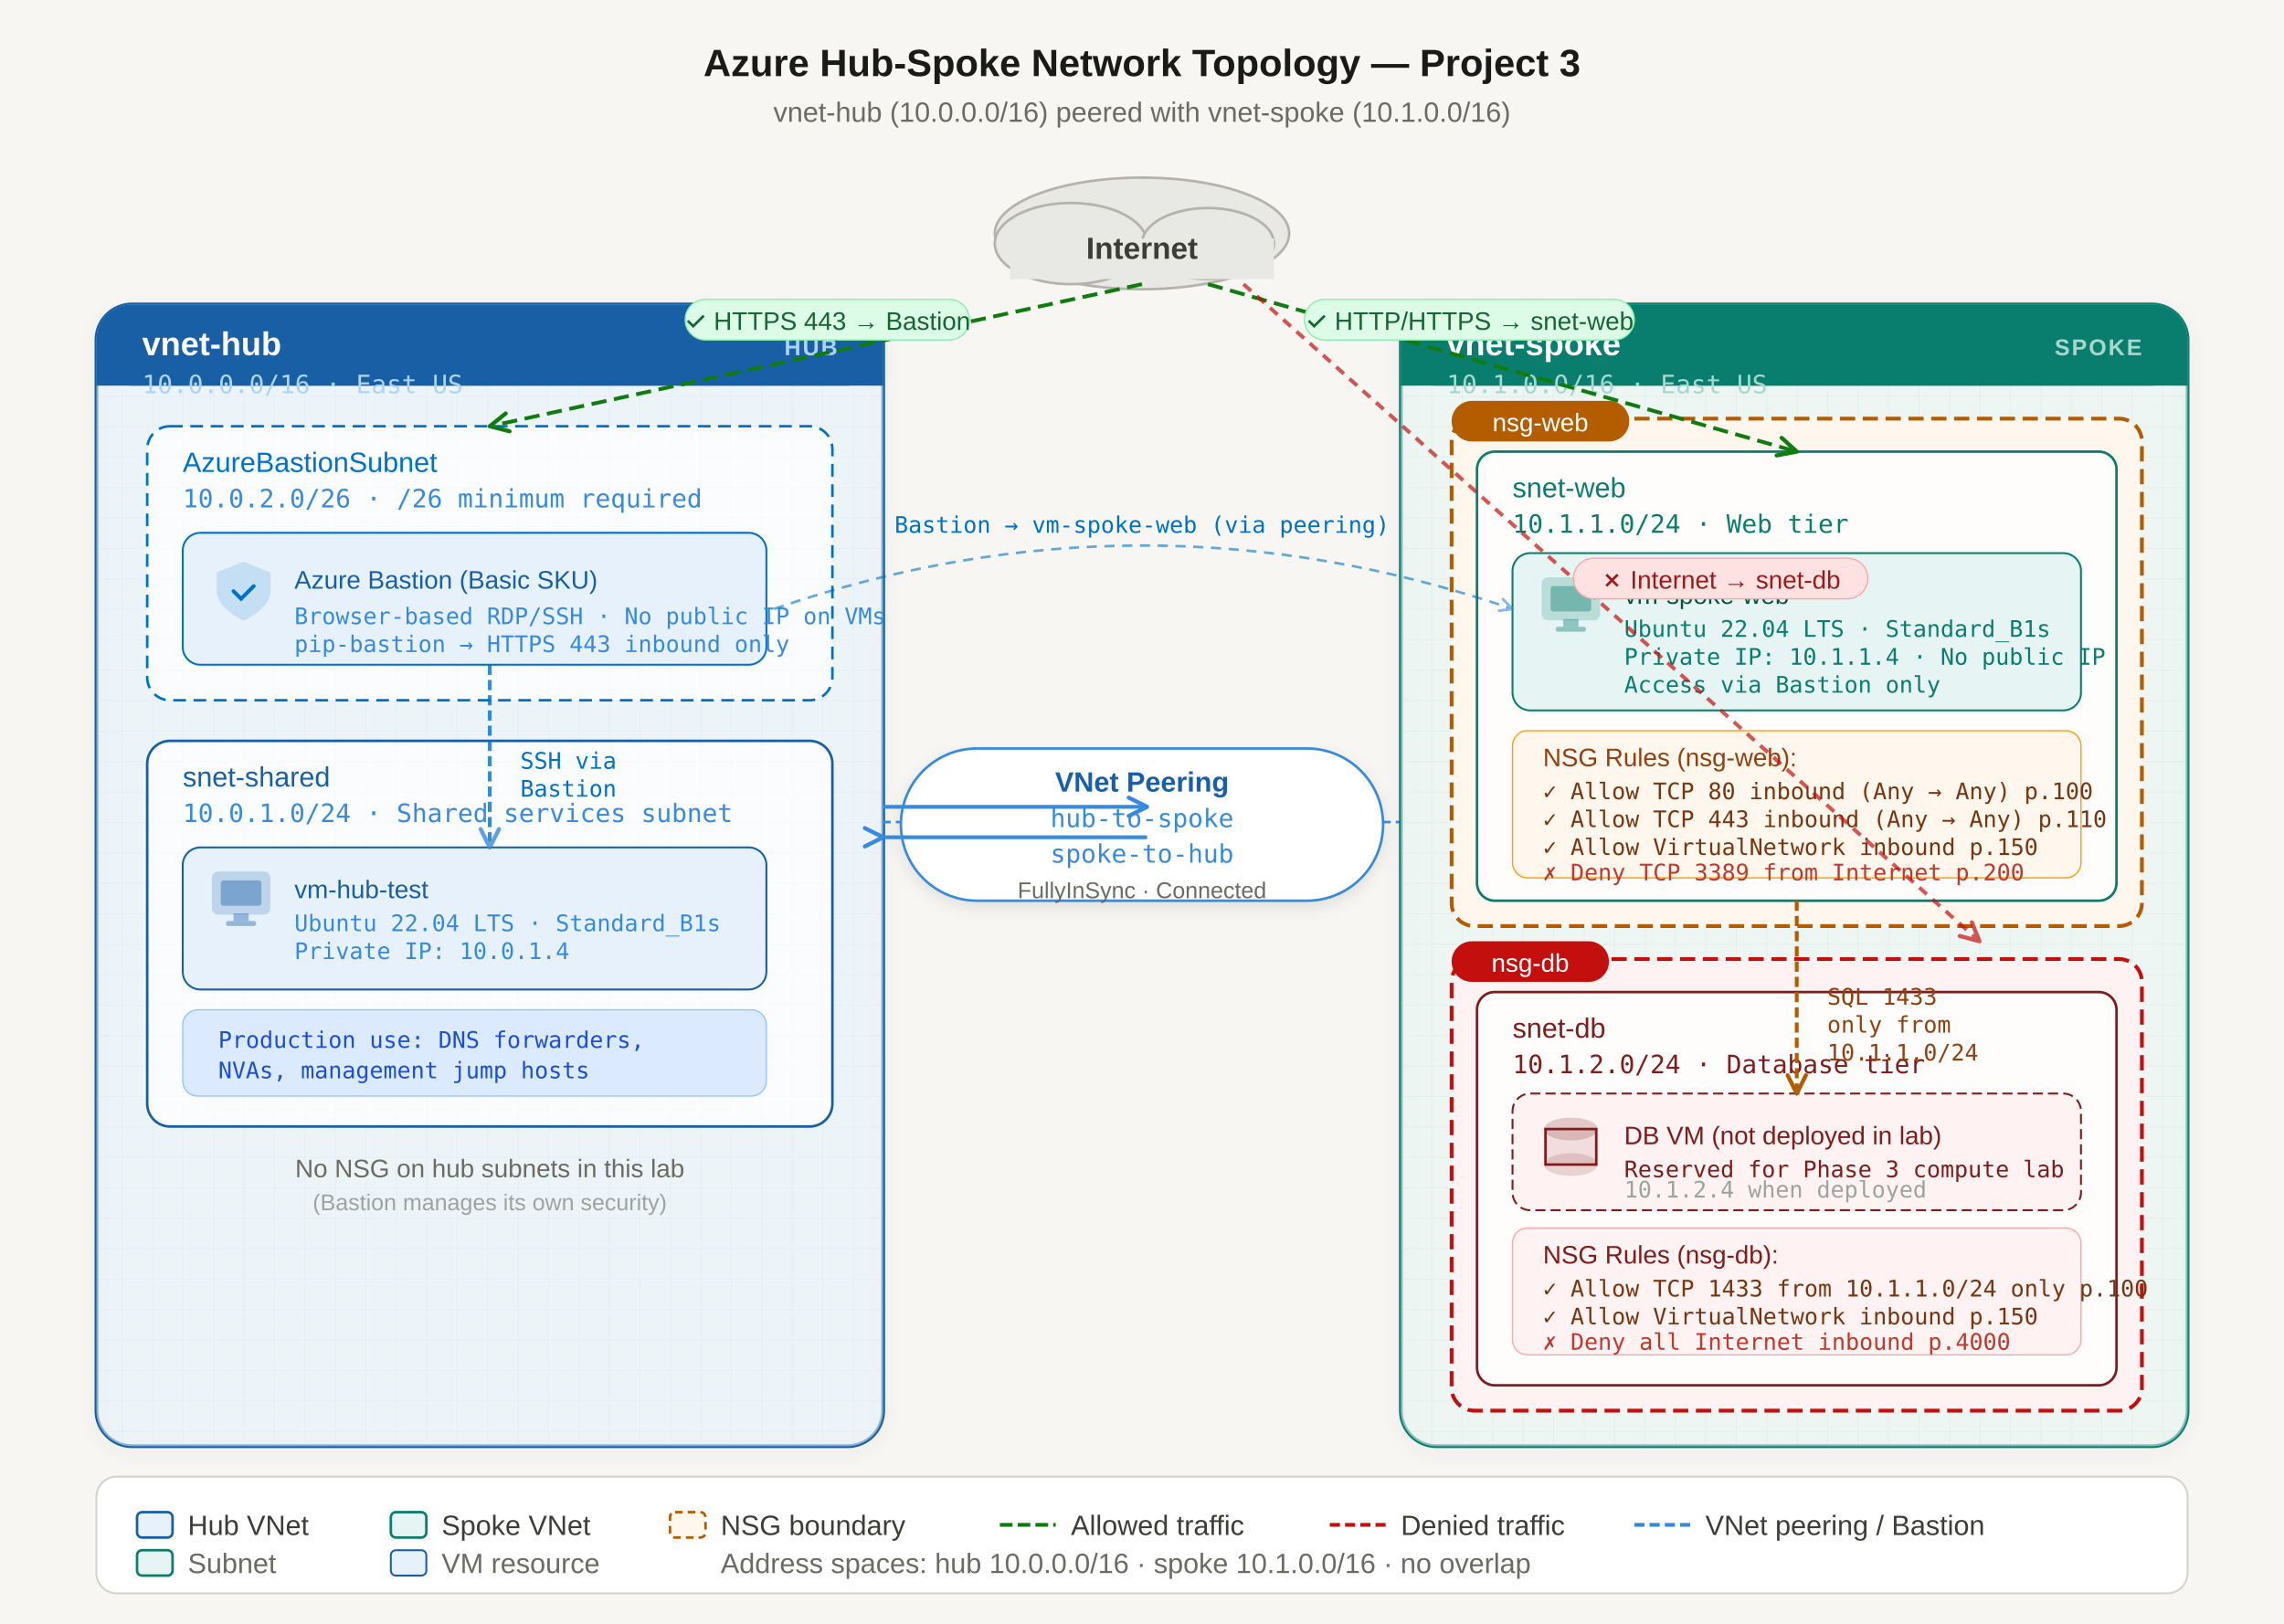
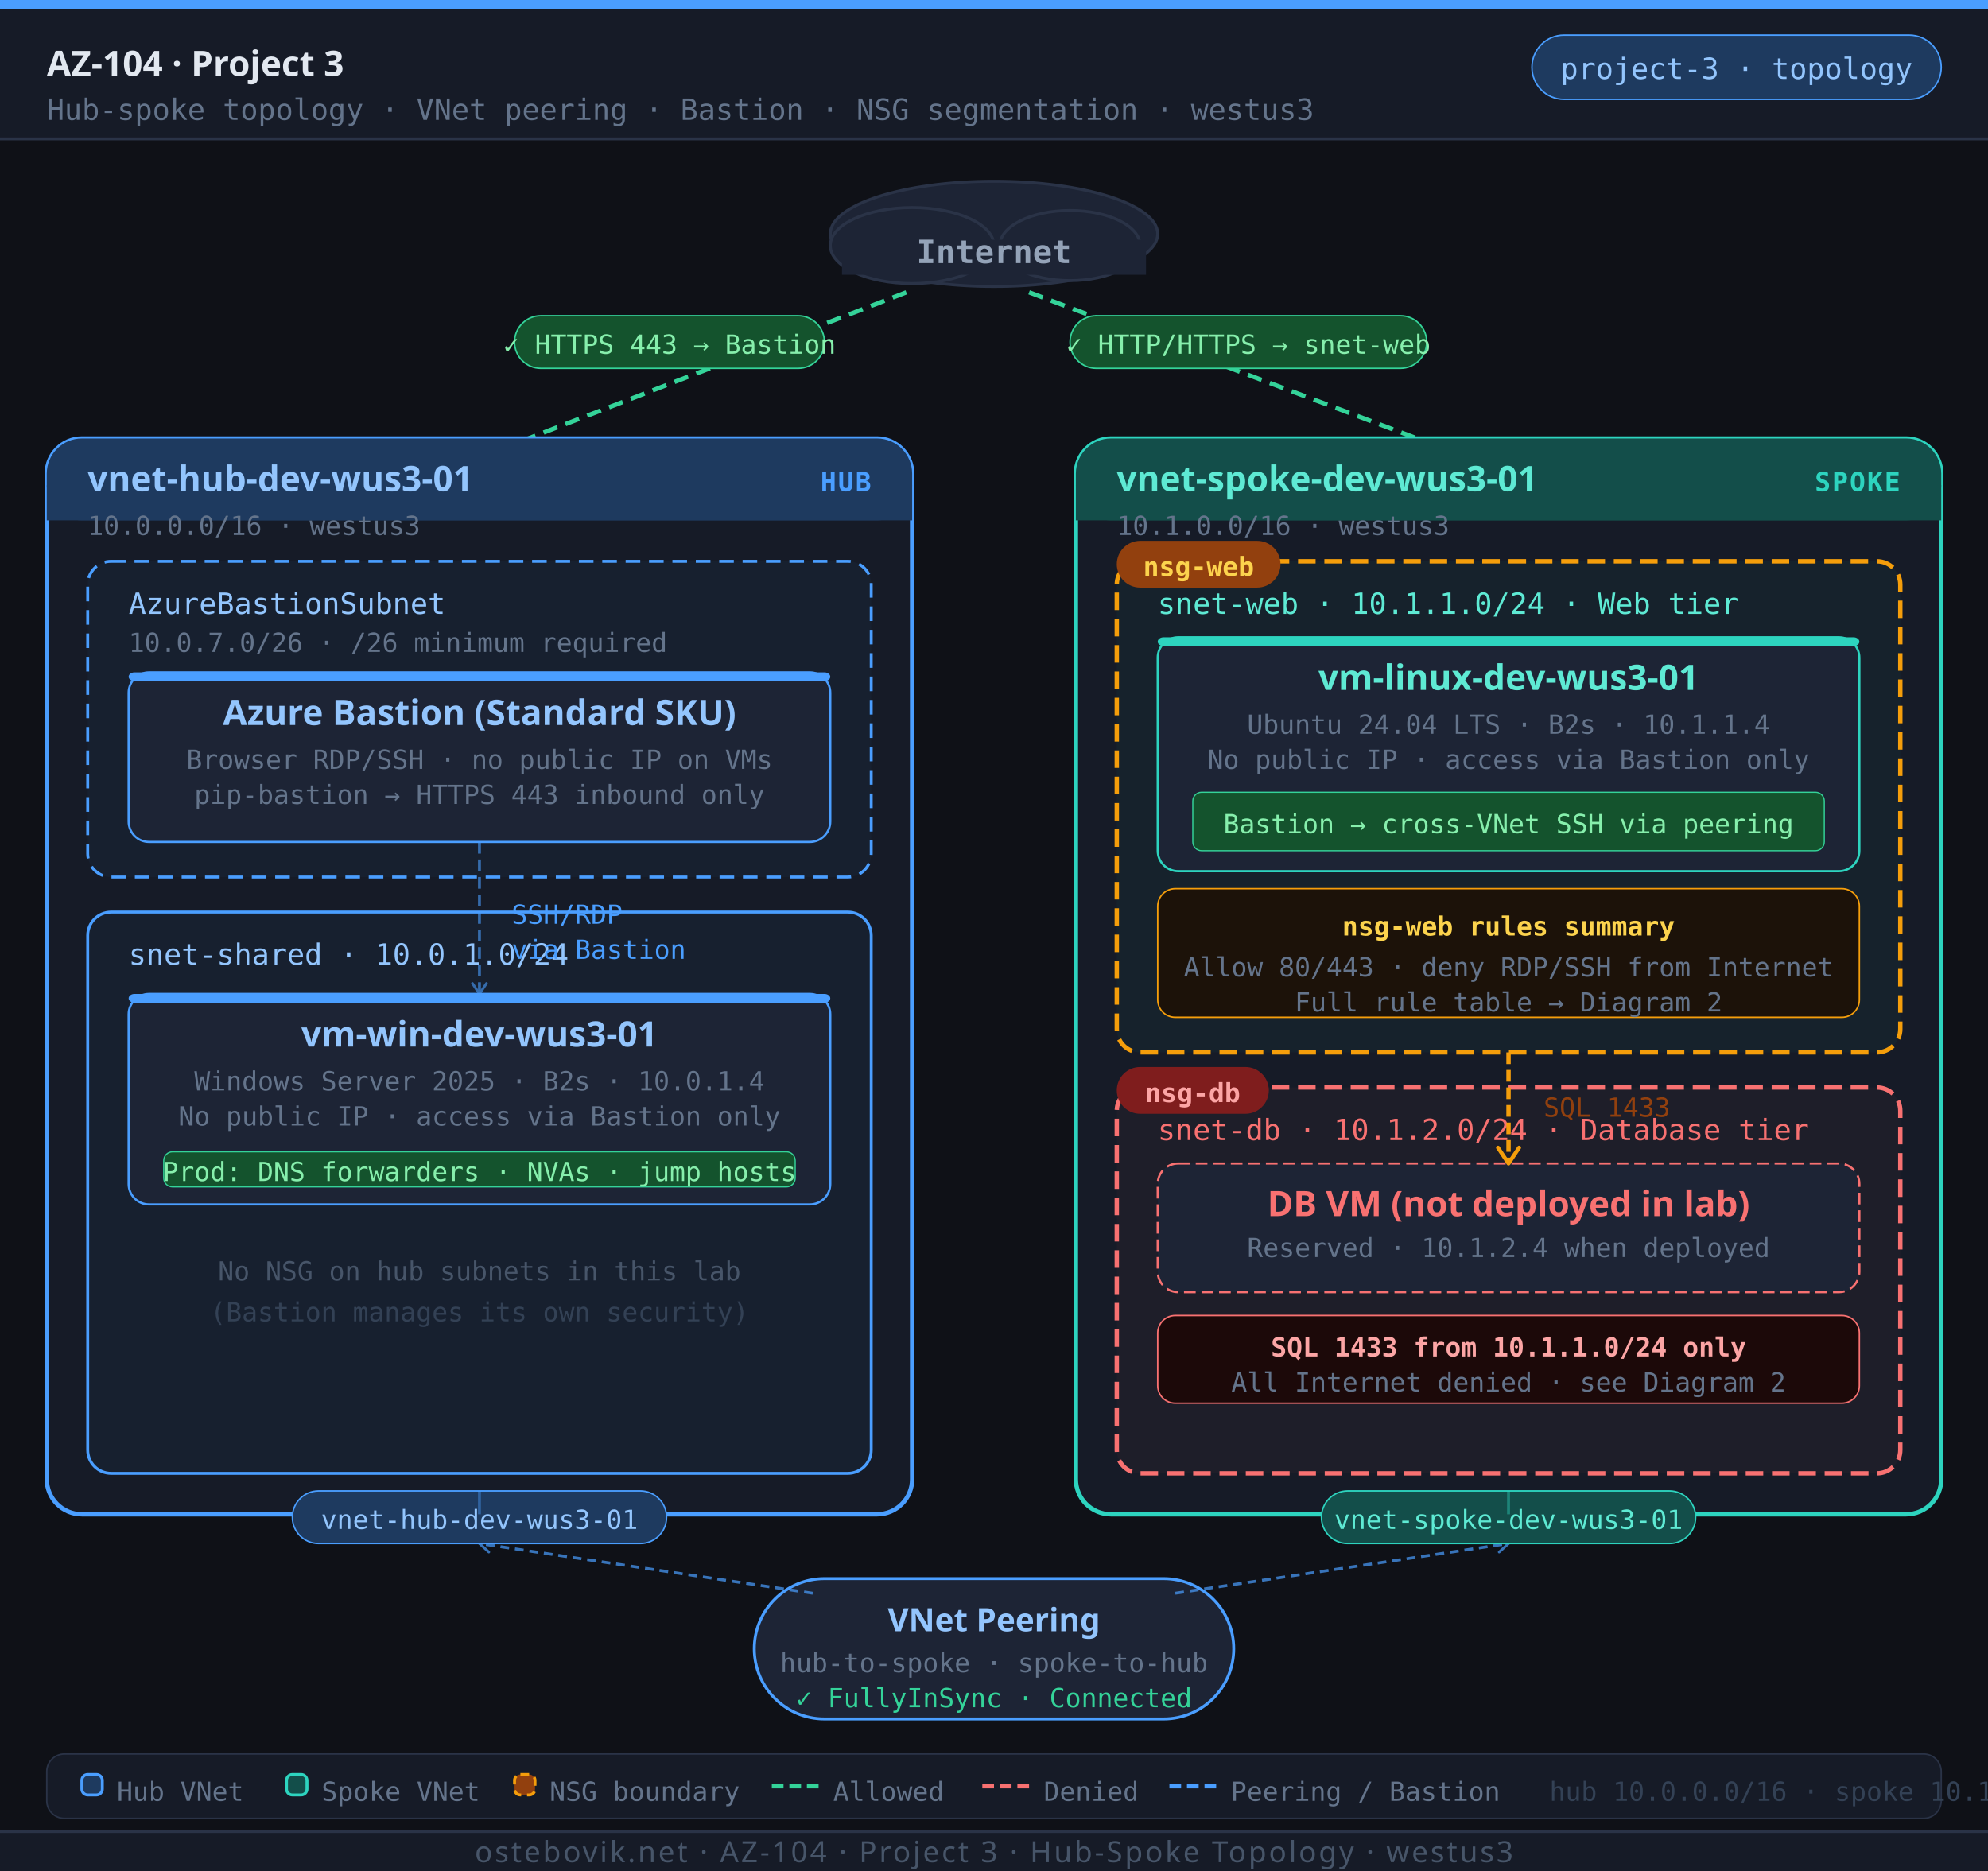
- <svg xmlns="http://www.w3.org/2000/svg" viewBox="0 0 900 640" role="img">
+ <svg xmlns="http://www.w3.org/2000/svg" viewBox="0 0 680 640" role="img" width="100%">
  <defs>
-     <marker id="arr-blue" viewBox="0 0 10 10" refX="9" refY="5" markerWidth="6" markerHeight="6" orient="auto">
-       <path d="M1 1L9 5L1 9" fill="none" stroke="#378ADD" stroke-width="1.8" stroke-linecap="round" stroke-linejoin="round" />
+     <marker id="arr" viewBox="0 0 10 10" refX="8" refY="5" markerWidth="6" markerHeight="6" orient="auto-start-reverse">
+       <path d="M2 1L8 5L2 9" fill="none" stroke="context-stroke" stroke-width="1.5" stroke-linecap="round" stroke-linejoin="round" />
    </marker>
-     <marker id="arr-blue-rev" viewBox="0 0 10 10" refX="1" refY="5" markerWidth="6" markerHeight="6" orient="auto">
-       <path d="M9 1L1 5L9 9" fill="none" stroke="#378ADD" stroke-width="1.8" stroke-linecap="round" stroke-linejoin="round" />
-     </marker>
-     <marker id="arr-green" viewBox="0 0 10 10" refX="9" refY="5" markerWidth="6" markerHeight="6" orient="auto">
-       <path d="M1 1L9 5L1 9" fill="none" stroke="#107c10" stroke-width="1.8" stroke-linecap="round" stroke-linejoin="round" />
-     </marker>
-     <marker id="arr-orange" viewBox="0 0 10 10" refX="9" refY="5" markerWidth="6" markerHeight="6" orient="auto">
-       <path d="M1 1L9 5L1 9" fill="none" stroke="#b35c00" stroke-width="1.8" stroke-linecap="round" stroke-linejoin="round" />
-     </marker>
-     <marker id="arr-red" viewBox="0 0 10 10" refX="9" refY="5" markerWidth="6" markerHeight="6" orient="auto">
-       <path d="M1 1L9 5L1 9" fill="none" stroke="#c40f0f" stroke-width="1.8" stroke-linecap="round" stroke-linejoin="round" />
-     </marker>
-     <filter id="shadow" x="-5%" y="-5%" width="115%" height="125%">
-       <feDropShadow dx="0" dy="2" stdDeviation="3" flood-color="#00000018" />
-     </filter>
-     <pattern id="grid-blue" width="12" height="12" patternUnits="userSpaceOnUse">
-       <path d="M12 0H0V12" fill="none" stroke="#378ADD" stroke-width="0.3" opacity="0.25" />
-     </pattern>
-     <pattern id="grid-teal" width="12" height="12" patternUnits="userSpaceOnUse">
-       <path d="M12 0H0V12" fill="none" stroke="#0a7e6e" stroke-width="0.3" opacity="0.25" />
-     </pattern>
    <style>
-       text { font-family: -apple-system, BlinkMacSystemFont, "Segoe UI", Arial, sans-serif; }
-       .vnet-label  { font-size:13px; font-weight:600; }
-       .subnet-label{ font-size:11px; font-weight:500; }
-       .cidr        { font-size:10px; font-family: "SF Mono", "Fira Mono", monospace; }
-       .nsg-label   { font-size:10px; font-weight:500; }
-       .vm-label    { font-size:10px; font-weight:500; }
-       .vm-ip       { font-size:9px;  font-family: "SF Mono", "Fira Mono", monospace; }
-       .flow-label  { font-size:10px; font-weight:500; }
-       .legend-txt  { font-size:11px; }
-       .section-tag { font-size:9px;  font-weight:600; letter-spacing:.08em; }
+       text { font-family: 'IBM Plex Mono', 'Consolas', monospace; }
+       .sans { font-family: 'Syne', 'Segoe UI', system-ui, sans-serif; }
+       .cap  { font-size: 10px; fill: #475569; letter-spacing: 0.08em; }
+       .nm   { font-size: 12px; font-weight: 600; }
+       .sub  { font-size: 10px; }
+       .row  { font-size: 9px; }
    </style>
  </defs>
-   <rect width="900" height="640" fill="#f7f6f2" />
-   <text x="450" y="30" text-anchor="middle" style="font-size:15px;font-weight:600;fill:#1a1a18;">Azure Hub-Spoke Network Topology — Project 3</text>
-   <text x="450" y="48" text-anchor="middle" style="font-size:11px;fill:#6b6b64;">vnet-hub (10.0.0.0/16) peered with vnet-spoke (10.1.0.0/16)</text>
-   <g transform="translate(388,64)">
-     <ellipse cx="62" cy="28" rx="58" ry="22" fill="#e8e8e4" stroke="#b4b2a9" stroke-width="1" />
-     <ellipse cx="34" cy="32" rx="30" ry="16" fill="#e8e8e4" stroke="#b4b2a9" stroke-width="1" />
-     <ellipse cx="88" cy="32" rx="26" ry="14" fill="#e8e8e4" stroke="#b4b2a9" stroke-width="1" />
-     <rect x="10" y="30" width="104" height="16" fill="#e8e8e4" />
-     <text x="62" y="38" text-anchor="middle" style="font-size:12px;font-weight:600;fill:#3d3d38;">Internet</text>
+   <rect width="680" height="640" fill="#0f1117" />
+   <rect x="0" y="0" width="680" height="3" fill="#4a9eff" />
+   <rect x="0" y="3" width="680" height="44" fill="#161b27" />
+   <rect x="0" y="47" width="680" height="1" fill="#2a3347" />
+   <text x="16" y="26" class="sans nm" fill="#e2e8f0" font-size="13" font-weight="600">AZ-104 · Project 3</text>
+   <text x="16" y="41" class="sub" fill="#64748b">Hub-spoke topology · VNet peering · Bastion · NSG segmentation · westus3</text>
+   <rect x="524" y="12" width="140" height="22" rx="11" fill="#1e3a5f" stroke="#4a9eff" stroke-width="0.5" />
+   <text x="594" y="27" text-anchor="middle" class="sub" fill="#93c5fd">project-3 · topology</text>
+   <g transform="translate(278,58)">
+     <ellipse cx="62" cy="22" rx="56" ry="18" fill="#1d2435" stroke="#2a3347" stroke-width="1" />
+     <ellipse cx="34" cy="26" rx="28" ry="13" fill="#1d2435" stroke="#2a3347" stroke-width="1" />
+     <ellipse cx="88" cy="26" rx="24" ry="12" fill="#1d2435" stroke="#2a3347" stroke-width="1" />
+     <rect x="10" y="24" width="104" height="12" fill="#1d2435" />
+     <text x="62" y="32" text-anchor="middle" fill="#94a3b8" font-size="11" font-weight="600" font-family="'Syne',sans-serif">Internet</text>
  </g>
-   <rect x="38" y="120" width="310" height="450" rx="14" fill="url(#grid-blue)" stroke="#185FA5" stroke-width="1.5" filter="url(#shadow)" />
-   <rect x="38" y="120" width="310" height="450" rx="14" fill="#E6F1FB" fill-opacity="0.55" stroke="none" />
-   <rect x="38" y="120" width="310" height="32" rx="14" fill="#185FA5" />
-   <rect x="38" y="138" width="310" height="14" fill="#185FA5" />
-   <text x="56" y="140" class="vnet-label" fill="#ffffff">vnet-hub</text>
-   <text x="56" y="155" class="cidr" fill="#aed4f5">10.0.0.0/16  ·  East US</text>
-   <text x="330" y="140" text-anchor="end" class="section-tag" fill="#aed4f5">HUB</text>
-   <rect x="58" y="168" width="270" height="108" rx="9" fill="#ffffff" fill-opacity="0.7" stroke="#0072c6" stroke-width="1" stroke-dasharray="5 3" />
-   <text x="72" y="186" class="subnet-label" fill="#0072c6">AzureBastionSubnet</text>
-   <text x="72" y="200" class="cidr" fill="#378ADD">10.0.2.0/26  ·  /26 minimum required</text>
-   <rect x="72" y="210" width="230" height="52" rx="7" fill="#E6F1FB" stroke="#0072c6" stroke-width="0.75" />
-   <g transform="translate(86,222)">
-     <path d="M10 0L20 4V11C20 16 14 20 10 22C6 20 0 16 0 11V4Z" fill="#0072c6" opacity="0.15" stroke="#0072c6" stroke-width="1.2" />
-     <path d="M6 11L9 14L14 9" fill="none" stroke="#0072c6" stroke-width="1.5" stroke-linecap="round" />
-   </g>
-   <text x="116" y="232" class="vm-label" fill="#185FA5">Azure Bastion (Basic SKU)</text>
-   <text x="116" y="246" class="vm-ip" fill="#378ADD">Browser-based RDP/SSH · No public IP on VMs</text>
-   <text x="116" y="257" class="vm-ip" fill="#378ADD">pip-bastion → HTTPS 443 inbound only</text>
-   <rect x="58" y="292" width="270" height="152" rx="9" fill="#ffffff" fill-opacity="0.7" stroke="#185FA5" stroke-width="1" />
-   <text x="72" y="310" class="subnet-label" fill="#185FA5">snet-shared</text>
-   <text x="72" y="324" class="cidr" fill="#378ADD">10.0.1.0/24  ·  Shared services subnet</text>
-   <rect x="72" y="334" width="230" height="56" rx="7" fill="#E6F1FB" stroke="#185FA5" stroke-width="0.75" />
-   <g transform="translate(84,344)">
-     <rect x="0" y="0" width="22" height="16" rx="2" fill="#185FA5" opacity="0.2" stroke="#185FA5" stroke-width="1" />
-     <rect x="3" y="3" width="16" height="10" rx="1" fill="#185FA5" opacity="0.4" />
-     <rect x="8" y="16" width="6" height="3" fill="#185FA5" opacity="0.4" />
-     <rect x="5" y="19" width="12" height="2" rx="1" fill="#185FA5" opacity="0.4" />
-   </g>
-   <text x="116" y="354" class="vm-label" fill="#185FA5">vm-hub-test</text>
-   <text x="116" y="367" class="vm-ip" fill="#378ADD">Ubuntu 22.04 LTS · Standard_B1s</text>
-   <text x="116" y="378" class="vm-ip" fill="#378ADD">Private IP: 10.0.1.4</text>
-   <rect x="72" y="398" width="230" height="34" rx="6" fill="#dbeafe" stroke="#93c5fd" stroke-width="0.5" />
-   <text x="86" y="413" class="vm-ip" fill="#1d4ed8">Production use: DNS forwarders,</text>
-   <text x="86" y="425" class="vm-ip" fill="#1d4ed8">NVAs, management jump hosts</text>
-   <text x="193" y="464" text-anchor="middle" class="nsg-label" fill="#6b6b64">No NSG on hub subnets in this lab</text>
-   <text x="193" y="477" text-anchor="middle" style="font-size:9px;fill:#9ca3a0;">(Bastion manages its own security)</text>
-   <rect x="355" y="295" width="190" height="60" rx="30" fill="#fff" stroke="#378ADD" stroke-width="1" filter="url(#shadow)" />
-   <line x1="348" y1="318" x2="452" y2="318" stroke="#378ADD" stroke-width="1.5" marker-end="url(#arr-blue)" />
-   <line x1="452" y1="330" x2="348" y2="330" stroke="#378ADD" stroke-width="1.5" marker-end="url(#arr-blue-rev)" />
-   <text x="450" y="312" text-anchor="middle" style="font-size:11px;font-weight:600;fill:#185FA5;">VNet Peering</text>
-   <text x="450" y="326" text-anchor="middle" class="cidr" fill="#378ADD">hub-to-spoke</text>
-   <text x="450" y="340" text-anchor="middle" class="cidr" fill="#378ADD">spoke-to-hub</text>
-   <text x="450" y="354" text-anchor="middle" style="font-size:9px;fill:#6b6b64;">FullyInSync · Connected</text>
-   <line x1="348" y1="324" x2="355" y2="324" stroke="#378ADD" stroke-width="1" stroke-dasharray="3 2" />
-   <line x1="545" y1="324" x2="552" y2="324" stroke="#378ADD" stroke-width="1" stroke-dasharray="3 2" />
-   <rect x="552" y="120" width="310" height="450" rx="14" fill="url(#grid-teal)" stroke="#0a7e6e" stroke-width="1.5" filter="url(#shadow)" />
-   <rect x="552" y="120" width="310" height="450" rx="14" fill="#e6f5f3" fill-opacity="0.55" stroke="none" />
-   <rect x="552" y="120" width="310" height="32" rx="14" fill="#0a7e6e" />
-   <rect x="552" y="138" width="310" height="14" fill="#0a7e6e" />
-   <text x="570" y="140" class="vnet-label" fill="#ffffff">vnet-spoke</text>
-   <text x="570" y="155" class="cidr" fill="#a7d8d0">10.1.0.0/16  ·  East US</text>
-   <text x="844" y="140" text-anchor="end" class="section-tag" fill="#a7d8d0">SPOKE</text>
-   <rect x="572" y="165" width="272" height="200" rx="9" fill="#fff7ed" stroke="#b35c00" stroke-width="1.5" stroke-dasharray="6 3" />
-   <rect x="572" y="158" width="70" height="16" rx="8" fill="#b35c00" />
-   <text x="607" y="170" text-anchor="middle" class="nsg-label" fill="#ffffff">nsg-web</text>
-   <rect x="582" y="178" width="252" height="177" rx="7" fill="#ffffff" fill-opacity="0.8" stroke="#0a7e6e" stroke-width="1" />
-   <text x="596" y="196" class="subnet-label" fill="#0a7e6e">snet-web</text>
-   <text x="596" y="210" class="cidr" fill="#0a7e6e">10.1.1.0/24  ·  Web tier</text>
-   <rect x="596" y="218" width="224" height="62" rx="7" fill="#e6f5f3" stroke="#0a7e6e" stroke-width="0.75" />
-   <g transform="translate(608,228)">
-     <rect x="0" y="0" width="22" height="16" rx="2" fill="#0a7e6e" opacity="0.2" stroke="#0a7e6e" stroke-width="1" />
-     <rect x="3" y="3" width="16" height="10" rx="1" fill="#0a7e6e" opacity="0.4" />
-     <rect x="8" y="16" width="6" height="3" fill="#0a7e6e" opacity="0.4" />
-     <rect x="5" y="19" width="12" height="2" rx="1" fill="#0a7e6e" opacity="0.4" />
-   </g>
-   <text x="640" y="238" class="vm-label" fill="#085041">vm-spoke-web</text>
-   <text x="640" y="251" class="vm-ip" fill="#0a7e6e">Ubuntu 22.04 LTS · Standard_B1s</text>
-   <text x="640" y="262" class="vm-ip" fill="#0a7e6e">Private IP: 10.1.1.4 · No public IP</text>
-   <text x="640" y="273" class="vm-ip" fill="#0a7e6e">Access via Bastion only</text>
-   <rect x="596" y="288" width="224" height="58" rx="6" fill="#fff7ed" stroke="#f59e0b" stroke-width="0.5" />
-   <text x="608" y="302" class="nsg-label" fill="#92400e">NSG Rules (nsg-web):</text>
-   <text x="608" y="315" class="vm-ip" fill="#78350f">✓ Allow TCP 80 inbound (Any → Any) p.100</text>
-   <text x="608" y="326" class="vm-ip" fill="#78350f">✓ Allow TCP 443 inbound (Any → Any) p.110</text>
-   <text x="608" y="337" class="vm-ip" fill="#78350f">✓ Allow VirtualNetwork inbound p.150</text>
-   <text x="608" y="347" class="vm-ip" fill="#c0392b">✗ Deny TCP 3389 from Internet p.200</text>
-   <rect x="572" y="378" width="272" height="178" rx="9" fill="#fef2f2" stroke="#c40f0f" stroke-width="1.5" stroke-dasharray="6 3" />
-   <rect x="572" y="371" width="62" height="16" rx="8" fill="#c40f0f" />
-   <text x="603" y="383" text-anchor="middle" class="nsg-label" fill="#ffffff">nsg-db</text>
-   <rect x="582" y="391" width="252" height="155" rx="7" fill="#ffffff" fill-opacity="0.8" stroke="#7f1d1d" stroke-width="1" />
-   <text x="596" y="409" class="subnet-label" fill="#7f1d1d">snet-db</text>
-   <text x="596" y="423" class="cidr" fill="#7f1d1d">10.1.2.0/24  ·  Database tier</text>
-   <rect x="596" y="431" width="224" height="46" rx="7" fill="#fef2f2" stroke="#7f1d1d" stroke-width="0.75" stroke-dasharray="4 2" />
-   <g transform="translate(609,441)">
-     <ellipse cx="10" cy="4" rx="10" ry="4" fill="#7f1d1d" opacity="0.2" stroke="#7f1d1d" stroke-width="1" />
-     <rect x="0" y="4" width="20" height="14" fill="#7f1d1d" opacity="0.1" />
-     <rect x="0" y="4" width="20" height="14" fill="none" stroke="#7f1d1d" stroke-width="1" />
-     <ellipse cx="10" cy="18" rx="10" ry="4" fill="#7f1d1d" opacity="0.15" stroke="#7f1d1d" stroke-width="1" />
-   </g>
-   <text x="640" y="451" class="vm-label" fill="#7f1d1d">DB VM (not deployed in lab)</text>
-   <text x="640" y="464" class="vm-ip" fill="#7f1d1d">Reserved for Phase 3 compute lab</text>
-   <text x="640" y="472" class="vm-ip" fill="#9ca3a0">10.1.2.4 when deployed</text>
-   <rect x="596" y="484" width="224" height="50" rx="6" fill="#fef2f2" stroke="#fca5a5" stroke-width="0.5" />
-   <text x="608" y="498" class="nsg-label" fill="#7f1d1d">NSG Rules (nsg-db):</text>
-   <text x="608" y="511" class="vm-ip" fill="#78350f">✓ Allow TCP 1433 from 10.1.1.0/24 only p.100</text>
-   <text x="608" y="522" class="vm-ip" fill="#78350f">✓ Allow VirtualNetwork inbound p.150</text>
-   <text x="608" y="532" class="vm-ip" fill="#c0392b">✗ Deny all Internet inbound p.4000</text>
-   <line x1="450" y1="112" x2="193" y2="168" stroke="#107c10" stroke-width="1.5" stroke-dasharray="6 3" marker-end="url(#arr-green)" />
-   <rect x="270" y="118" width="112" height="16" rx="8" fill="#dcfce7" stroke="#86efac" stroke-width="0.5" />
-   <text x="326" y="130" text-anchor="middle" class="flow-label" fill="#166534">✓ HTTPS 443 → Bastion</text>
-   <line x1="476" y1="112" x2="708" y2="178" stroke="#107c10" stroke-width="1.5" stroke-dasharray="6 3" marker-end="url(#arr-green)" />
-   <rect x="514" y="118" width="130" height="16" rx="8" fill="#dcfce7" stroke="#86efac" stroke-width="0.5" />
-   <text x="579" y="130" text-anchor="middle" class="flow-label" fill="#166534">✓ HTTP/HTTPS → snet-web</text>
-   <line x1="490" y1="112" x2="780" y2="371" stroke="#c40f0f" stroke-width="1.5" stroke-dasharray="4 3" marker-end="url(#arr-red)" opacity="0.7" />
-   <rect x="620" y="220" width="116" height="16" rx="8" fill="#fee2e2" stroke="#fca5a5" stroke-width="0.5" />
-   <text x="678" y="232" text-anchor="middle" class="flow-label" fill="#991b1b">✗ Internet → snet-db</text>
-   <line x1="193" y1="262" x2="193" y2="334" stroke="#0072c6" stroke-width="1.5" stroke-dasharray="4 2" marker-end="url(#arr-blue)" opacity="0.8" />
-   <text x="205" y="303" class="vm-ip" fill="#0072c6">SSH via</text>
-   <text x="205" y="314" class="vm-ip" fill="#0072c6">Bastion</text>
-   <path d="M 305 240 Q 450 190 596 240" fill="none" stroke="#0072c6" stroke-width="1" stroke-dasharray="4 3" marker-end="url(#arr-blue)" opacity="0.6" />
-   <text x="450" y="210" text-anchor="middle" class="vm-ip" fill="#0072c6">Bastion → vm-spoke-web (via peering)</text>
-   <line x1="708" y1="355" x2="708" y2="431" stroke="#b35c00" stroke-width="1.5" stroke-dasharray="4 2" marker-end="url(#arr-orange)" />
-   <text x="720" y="396" class="vm-ip" fill="#92400e">SQL 1433</text>
-   <text x="720" y="407" class="vm-ip" fill="#92400e">only from</text>
-   <text x="720" y="418" class="vm-ip" fill="#92400e">10.1.1.0/24</text>
-   <rect x="38" y="582" width="824" height="46" rx="8" fill="#ffffff" stroke="#d4d3cc" stroke-width="0.75" />
-   <rect x="54" y="596" width="14" height="10" rx="2" fill="#E6F1FB" stroke="#185FA5" stroke-width="1" />
-   <text x="74" y="605" class="legend-txt" fill="#3d3d38">Hub VNet</text>
-   <rect x="154" y="596" width="14" height="10" rx="2" fill="#e6f5f3" stroke="#0a7e6e" stroke-width="1" />
-   <text x="174" y="605" class="legend-txt" fill="#3d3d38">Spoke VNet</text>
-   <rect x="264" y="596" width="14" height="10" rx="2" fill="#fff7ed" stroke="#b35c00" stroke-width="1" stroke-dasharray="3 2" />
-   <text x="284" y="605" class="legend-txt" fill="#3d3d38">NSG boundary</text>
-   <line x1="394" y1="601" x2="416" y2="601" stroke="#107c10" stroke-width="1.5" stroke-dasharray="5 2" />
-   <text x="422" y="605" class="legend-txt" fill="#3d3d38">Allowed traffic</text>
-   <line x1="524" y1="601" x2="546" y2="601" stroke="#c40f0f" stroke-width="1.5" stroke-dasharray="4 2" />
-   <text x="552" y="605" class="legend-txt" fill="#3d3d38">Denied traffic</text>
-   <line x1="644" y1="601" x2="666" y2="601" stroke="#378ADD" stroke-width="1.5" stroke-dasharray="4 2" />
-   <text x="672" y="605" class="legend-txt" fill="#3d3d38">VNet peering / Bastion</text>
-   <rect x="54" y="611" width="14" height="10" rx="2" fill="#e6f5f3" stroke="#0a7e6e" stroke-width="1" />
-   <text x="74" y="620" class="legend-txt" fill="#6b6b64">Subnet</text>
-   <rect x="154" y="611" width="14" height="10" rx="2" fill="#E6F1FB" stroke="#185FA5" stroke-width="0.75" />
-   <text x="174" y="620" class="legend-txt" fill="#6b6b64">VM resource</text>
-   <text x="284" y="620" class="legend-txt" fill="#6b6b64">Address spaces: hub 10.0.0.0/16 · spoke 10.1.0.0/16 · no overlap</text>
+   <line x1="310" y1="100" x2="160" y2="158" stroke="#34d399" stroke-width="1.5" stroke-dasharray="5 3" marker-end="url(#arr)" />
+   <rect x="176" y="108" width="106" height="18" rx="9" fill="#14532d" stroke="#34d399" stroke-width="0.5" />
+   <text x="229" y="121" text-anchor="middle" class="row" fill="#86efac">✓ HTTPS 443 → Bastion</text>
+   <line x1="352" y1="100" x2="506" y2="158" stroke="#34d399" stroke-width="1.5" stroke-dasharray="5 3" marker-end="url(#arr)" />
+   <rect x="366" y="108" width="122" height="18" rx="9" fill="#14532d" stroke="#34d399" stroke-width="0.5" />
+   <text x="427" y="121" text-anchor="middle" class="row" fill="#86efac">✓ HTTP/HTTPS → snet-web</text>
+   <rect x="16" y="150" width="296" height="368" rx="12" fill="#161b27" stroke="#4a9eff" stroke-width="1.5" />
+   <rect x="16" y="150" width="296" height="28" rx="12" fill="#1e3a5f" />
+   <rect x="16" y="166" width="296" height="12" fill="#1e3a5f" />
+   <text x="30" y="168" class="sans nm" fill="#93c5fd" font-size="12">vnet-hub-dev-wus3-01</text>
+   <text x="30" y="183" class="row" fill="#64748b">10.0.0.0/16 · westus3</text>
+   <text x="298" y="168" text-anchor="end" fill="#4a9eff" font-size="9" font-weight="600" letter-spacing=".06em">HUB</text>
+   <rect x="30" y="192" width="268" height="108" rx="8" fill="rgba(74,158,255,0.04)" stroke="#4a9eff" stroke-width="1" stroke-dasharray="5 3" />
+   <text x="44" y="210" class="sub" fill="#93c5fd">AzureBastionSubnet</text>
+   <text x="44" y="223" class="row" fill="#64748b">10.0.7.0/26 · /26 minimum required</text>
+   <rect x="44" y="230" width="240" height="58" rx="7" fill="#1d2435" stroke="#4a9eff" stroke-width="0.75" />
+   <rect x="44" y="230" width="240" height="3" rx="2" fill="#4a9eff" />
+   <text x="164" y="248" text-anchor="middle" class="sans nm" fill="#93c5fd" font-size="11">Azure Bastion (Standard SKU)</text>
+   <text x="164" y="263" text-anchor="middle" class="row" fill="#64748b">Browser RDP/SSH · no public IP on VMs</text>
+   <text x="164" y="275" text-anchor="middle" class="row" fill="#64748b">pip-bastion → HTTPS 443 inbound only</text>
+   <rect x="30" y="312" width="268" height="192" rx="8" fill="rgba(74,158,255,0.04)" stroke="#4a9eff" stroke-width="1" />
+   <text x="44" y="330" class="sub" fill="#93c5fd">snet-shared · 10.0.1.0/24</text>
+   <rect x="44" y="340" width="240" height="72" rx="7" fill="#1d2435" stroke="#4a9eff" stroke-width="0.75" />
+   <rect x="44" y="340" width="240" height="3" rx="2" fill="#4a9eff" />
+   <text x="164" y="358" text-anchor="middle" class="sans nm" fill="#93c5fd" font-size="11">vm-win-dev-wus3-01</text>
+   <text x="164" y="373" text-anchor="middle" class="row" fill="#64748b">Windows Server 2025 · B2s · 10.0.1.4</text>
+   <text x="164" y="385" text-anchor="middle" class="row" fill="#64748b">No public IP · access via Bastion only</text>
+   <rect x="56" y="394" width="216" height="12" rx="3" fill="#14532d" stroke="#34d399" stroke-width="0.4" />
+   <text x="164" y="404" text-anchor="middle" class="row" fill="#86efac">Prod: DNS forwarders · NVAs · jump hosts</text>
+   <text x="164" y="438" text-anchor="middle" class="row" fill="#475569">No NSG on hub subnets in this lab</text>
+   <text x="164" y="452" text-anchor="middle" class="row" fill="#334155">(Bastion manages its own security)</text>
+   <line x1="164" y1="288" x2="164" y2="340" stroke="#4a9eff" stroke-width="1" stroke-dasharray="4 2" marker-end="url(#arr)" opacity="0.6" />
+   <text x="175" y="316" class="row" fill="#4a9eff">SSH/RDP</text>
+   <text x="175" y="328" class="row" fill="#4a9eff">via Bastion</text>
+   <rect x="368" y="150" width="296" height="368" rx="12" fill="#161b27" stroke="#2dd4bf" stroke-width="1.5" />
+   <rect x="368" y="150" width="296" height="28" rx="12" fill="#134e4a" />
+   <rect x="368" y="166" width="296" height="12" fill="#134e4a" />
+   <text x="382" y="168" class="sans nm" fill="#5eead4" font-size="12">vnet-spoke-dev-wus3-01</text>
+   <text x="382" y="183" class="row" fill="#64748b">10.1.0.0/16 · westus3</text>
+   <text x="650" y="168" text-anchor="end" fill="#2dd4bf" font-size="9" font-weight="600" letter-spacing=".06em">SPOKE</text>
+   <rect x="382" y="192" width="268" height="168" rx="8" fill="rgba(45,212,191,0.04)" stroke="#f59e0b" stroke-width="1.5" stroke-dasharray="6 3" />
+   <rect x="382" y="185" width="56" height="16" rx="8" fill="#92400e" />
+   <text x="410" y="197" text-anchor="middle" class="row" fill="#fcd34d" font-weight="600">nsg-web</text>
+   <text x="396" y="210" class="sub" fill="#5eead4">snet-web · 10.1.1.0/24 · Web tier</text>
+   <rect x="396" y="218" width="240" height="80" rx="7" fill="#1d2435" stroke="#2dd4bf" stroke-width="0.75" />
+   <rect x="396" y="218" width="240" height="3" rx="2" fill="#2dd4bf" />
+   <text x="516" y="236" text-anchor="middle" class="sans nm" fill="#5eead4" font-size="11">vm-linux-dev-wus3-01</text>
+   <text x="516" y="251" text-anchor="middle" class="row" fill="#64748b">Ubuntu 24.04 LTS · B2s · 10.1.1.4</text>
+   <text x="516" y="263" text-anchor="middle" class="row" fill="#64748b">No public IP · access via Bastion only</text>
+   <rect x="408" y="271" width="216" height="20" rx="3" fill="#14532d" stroke="#34d399" stroke-width="0.4" />
+   <text x="516" y="285" text-anchor="middle" class="row" fill="#86efac">Bastion → cross-VNet SSH via peering</text>
+   <rect x="396" y="304" width="240" height="44" rx="6" fill="#1c1209" stroke="#f59e0b" stroke-width="0.5" />
+   <text x="516" y="320" text-anchor="middle" class="row" fill="#fcd34d" font-weight="600">nsg-web rules summary</text>
+   <text x="516" y="334" text-anchor="middle" class="row" fill="#64748b">Allow 80/443 · deny RDP/SSH from Internet</text>
+   <text x="516" y="346" text-anchor="middle" class="row" fill="#64748b">Full rule table → Diagram 2</text>
+   <rect x="382" y="372" width="268" height="132" rx="8" fill="rgba(248,113,113,0.04)" stroke="#f87171" stroke-width="1.5" stroke-dasharray="6 3" />
+   <rect x="382" y="365" width="52" height="16" rx="8" fill="#7f1d1d" />
+   <text x="408" y="377" text-anchor="middle" class="row" fill="#fca5a5" font-weight="600">nsg-db</text>
+   <text x="396" y="390" class="sub" fill="#f87171">snet-db · 10.1.2.0/24 · Database tier</text>
+   <rect x="396" y="398" width="240" height="44" rx="7" fill="#1d2435" stroke="#f87171" stroke-width="0.75" stroke-dasharray="4 2" />
+   <text x="516" y="416" text-anchor="middle" class="sans nm" fill="#f87171" font-size="11">DB VM (not deployed in lab)</text>
+   <text x="516" y="430" text-anchor="middle" class="row" fill="#64748b">Reserved · 10.1.2.4 when deployed</text>
+   <rect x="396" y="450" width="240" height="30" rx="6" fill="#1c0909" stroke="#f87171" stroke-width="0.5" />
+   <text x="516" y="464" text-anchor="middle" class="row" fill="#fca5a5" font-weight="600">SQL 1433 from 10.1.1.0/24 only</text>
+   <text x="516" y="476" text-anchor="middle" class="row" fill="#64748b">All Internet denied · see Diagram 2</text>
+   <line x1="516" y1="360" x2="516" y2="398" stroke="#f59e0b" stroke-width="1.5" stroke-dasharray="4 2" marker-end="url(#arr)" />
+   <text x="528" y="382" class="row" fill="#92400e">SQL 1433</text>
+   <rect x="258" y="540" width="164" height="48" rx="24" fill="#1d2435" stroke="#4a9eff" stroke-width="1" />
+   <text x="340" y="558" text-anchor="middle" class="sans" fill="#93c5fd" font-size="11" font-weight="600">VNet Peering</text>
+   <text x="340" y="572" text-anchor="middle" class="row" fill="#64748b">hub-to-spoke · spoke-to-hub</text>
+   <text x="340" y="584" text-anchor="middle" class="row" fill="#34d399">✓ FullyInSync · Connected</text>
+   <line x1="278" y1="545" x2="164" y2="528" stroke="#4a9eff" stroke-width="1" stroke-dasharray="3 2" marker-end="url(#arr)" opacity="0.7" />
+   <line x1="402" y1="545" x2="516" y2="528" stroke="#4a9eff" stroke-width="1" stroke-dasharray="3 2" marker-end="url(#arr)" opacity="0.7" />
+   <rect x="100" y="510" width="128" height="18" rx="9" fill="#1e3a5f" stroke="#4a9eff" stroke-width="0.5" />
+   <text x="164" y="523" text-anchor="middle" class="row" fill="#93c5fd">vnet-hub-dev-wus3-01</text>
+   <rect x="452" y="510" width="128" height="18" rx="9" fill="#134e4a" stroke="#2dd4bf" stroke-width="0.5" />
+   <text x="516" y="523" text-anchor="middle" class="row" fill="#5eead4">vnet-spoke-dev-wus3-01</text>
+   <line x1="164" y1="518" x2="164" y2="510" stroke="#4a9eff" stroke-width="1" opacity="0.4" />
+   <line x1="516" y1="518" x2="516" y2="510" stroke="#2dd4bf" stroke-width="1" opacity="0.4" />
+   <rect x="16" y="600" width="648" height="22" rx="6" fill="#161b27" stroke="#2a3347" stroke-width="0.5" />
+   <rect x="28" y="607" width="7" height="7" rx="2" fill="#1e3a5f" stroke="#4a9eff" stroke-width="1" />
+   <text x="40" y="616" class="row" fill="#64748b">Hub VNet</text>
+   <rect x="98" y="607" width="7" height="7" rx="2" fill="#134e4a" stroke="#2dd4bf" stroke-width="1" />
+   <text x="110" y="616" class="row" fill="#64748b">Spoke VNet</text>
+   <rect x="176" y="607" width="7" height="7" rx="2" fill="#92400e" stroke="#f59e0b" stroke-width="1" stroke-dasharray="3 2" />
+   <text x="188" y="616" class="row" fill="#64748b">NSG boundary</text>
+   <line x1="264" y1="611" x2="280" y2="611" stroke="#34d399" stroke-width="1.5" stroke-dasharray="4 2" />
+   <text x="285" y="616" class="row" fill="#64748b">Allowed</text>
+   <line x1="336" y1="611" x2="352" y2="611" stroke="#f87171" stroke-width="1.5" stroke-dasharray="4 2" />
+   <text x="357" y="616" class="row" fill="#64748b">Denied</text>
+   <line x1="400" y1="611" x2="416" y2="611" stroke="#4a9eff" stroke-width="1.5" stroke-dasharray="4 2" />
+   <text x="421" y="616" class="row" fill="#64748b">Peering / Bastion</text>
+   <text x="530" y="616" class="row" fill="#334155">hub 10.0.0.0/16 · spoke 10.1.0.0/16</text>
+   <rect x="0" y="626" width="680" height="14" fill="#161b27" />
+   <rect x="0" y="626" width="680" height="1" fill="#2a3347" />
+   <text x="340" y="637" text-anchor="middle" class="cap sans" font-size="9">ostebovik.net · AZ-104 · Project 3 · Hub-Spoke Topology · westus3</text>
</svg>
